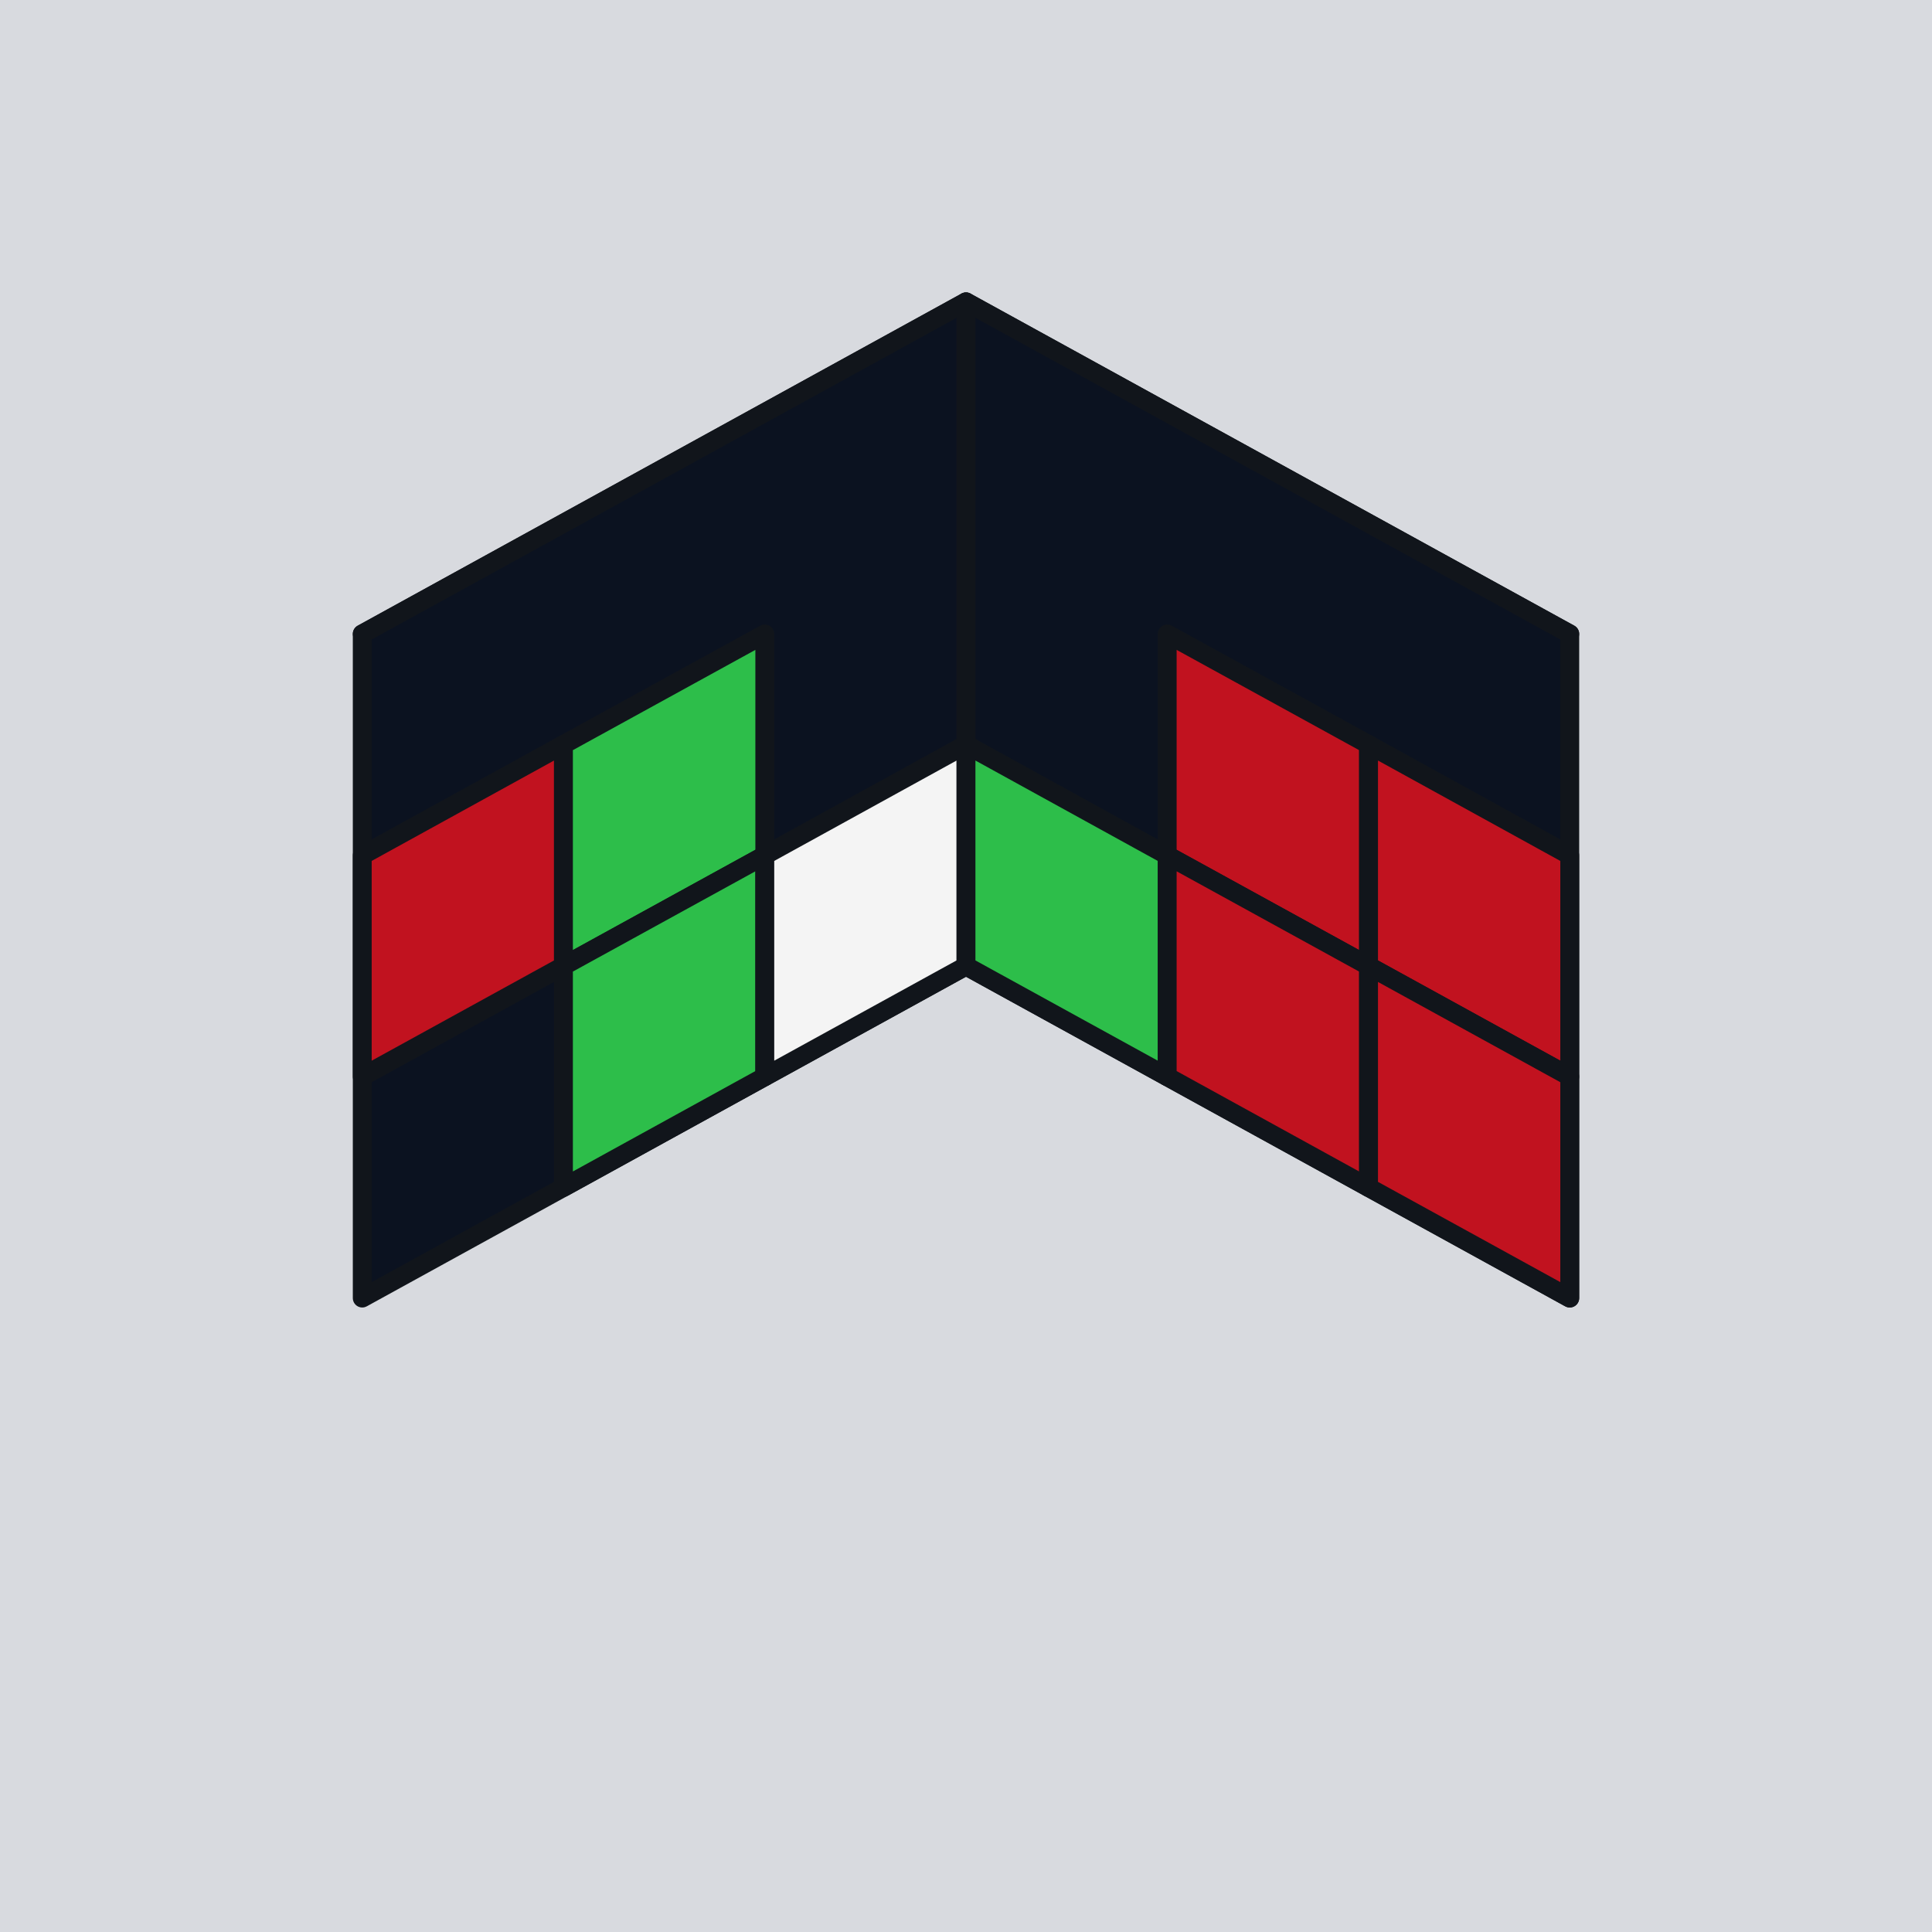
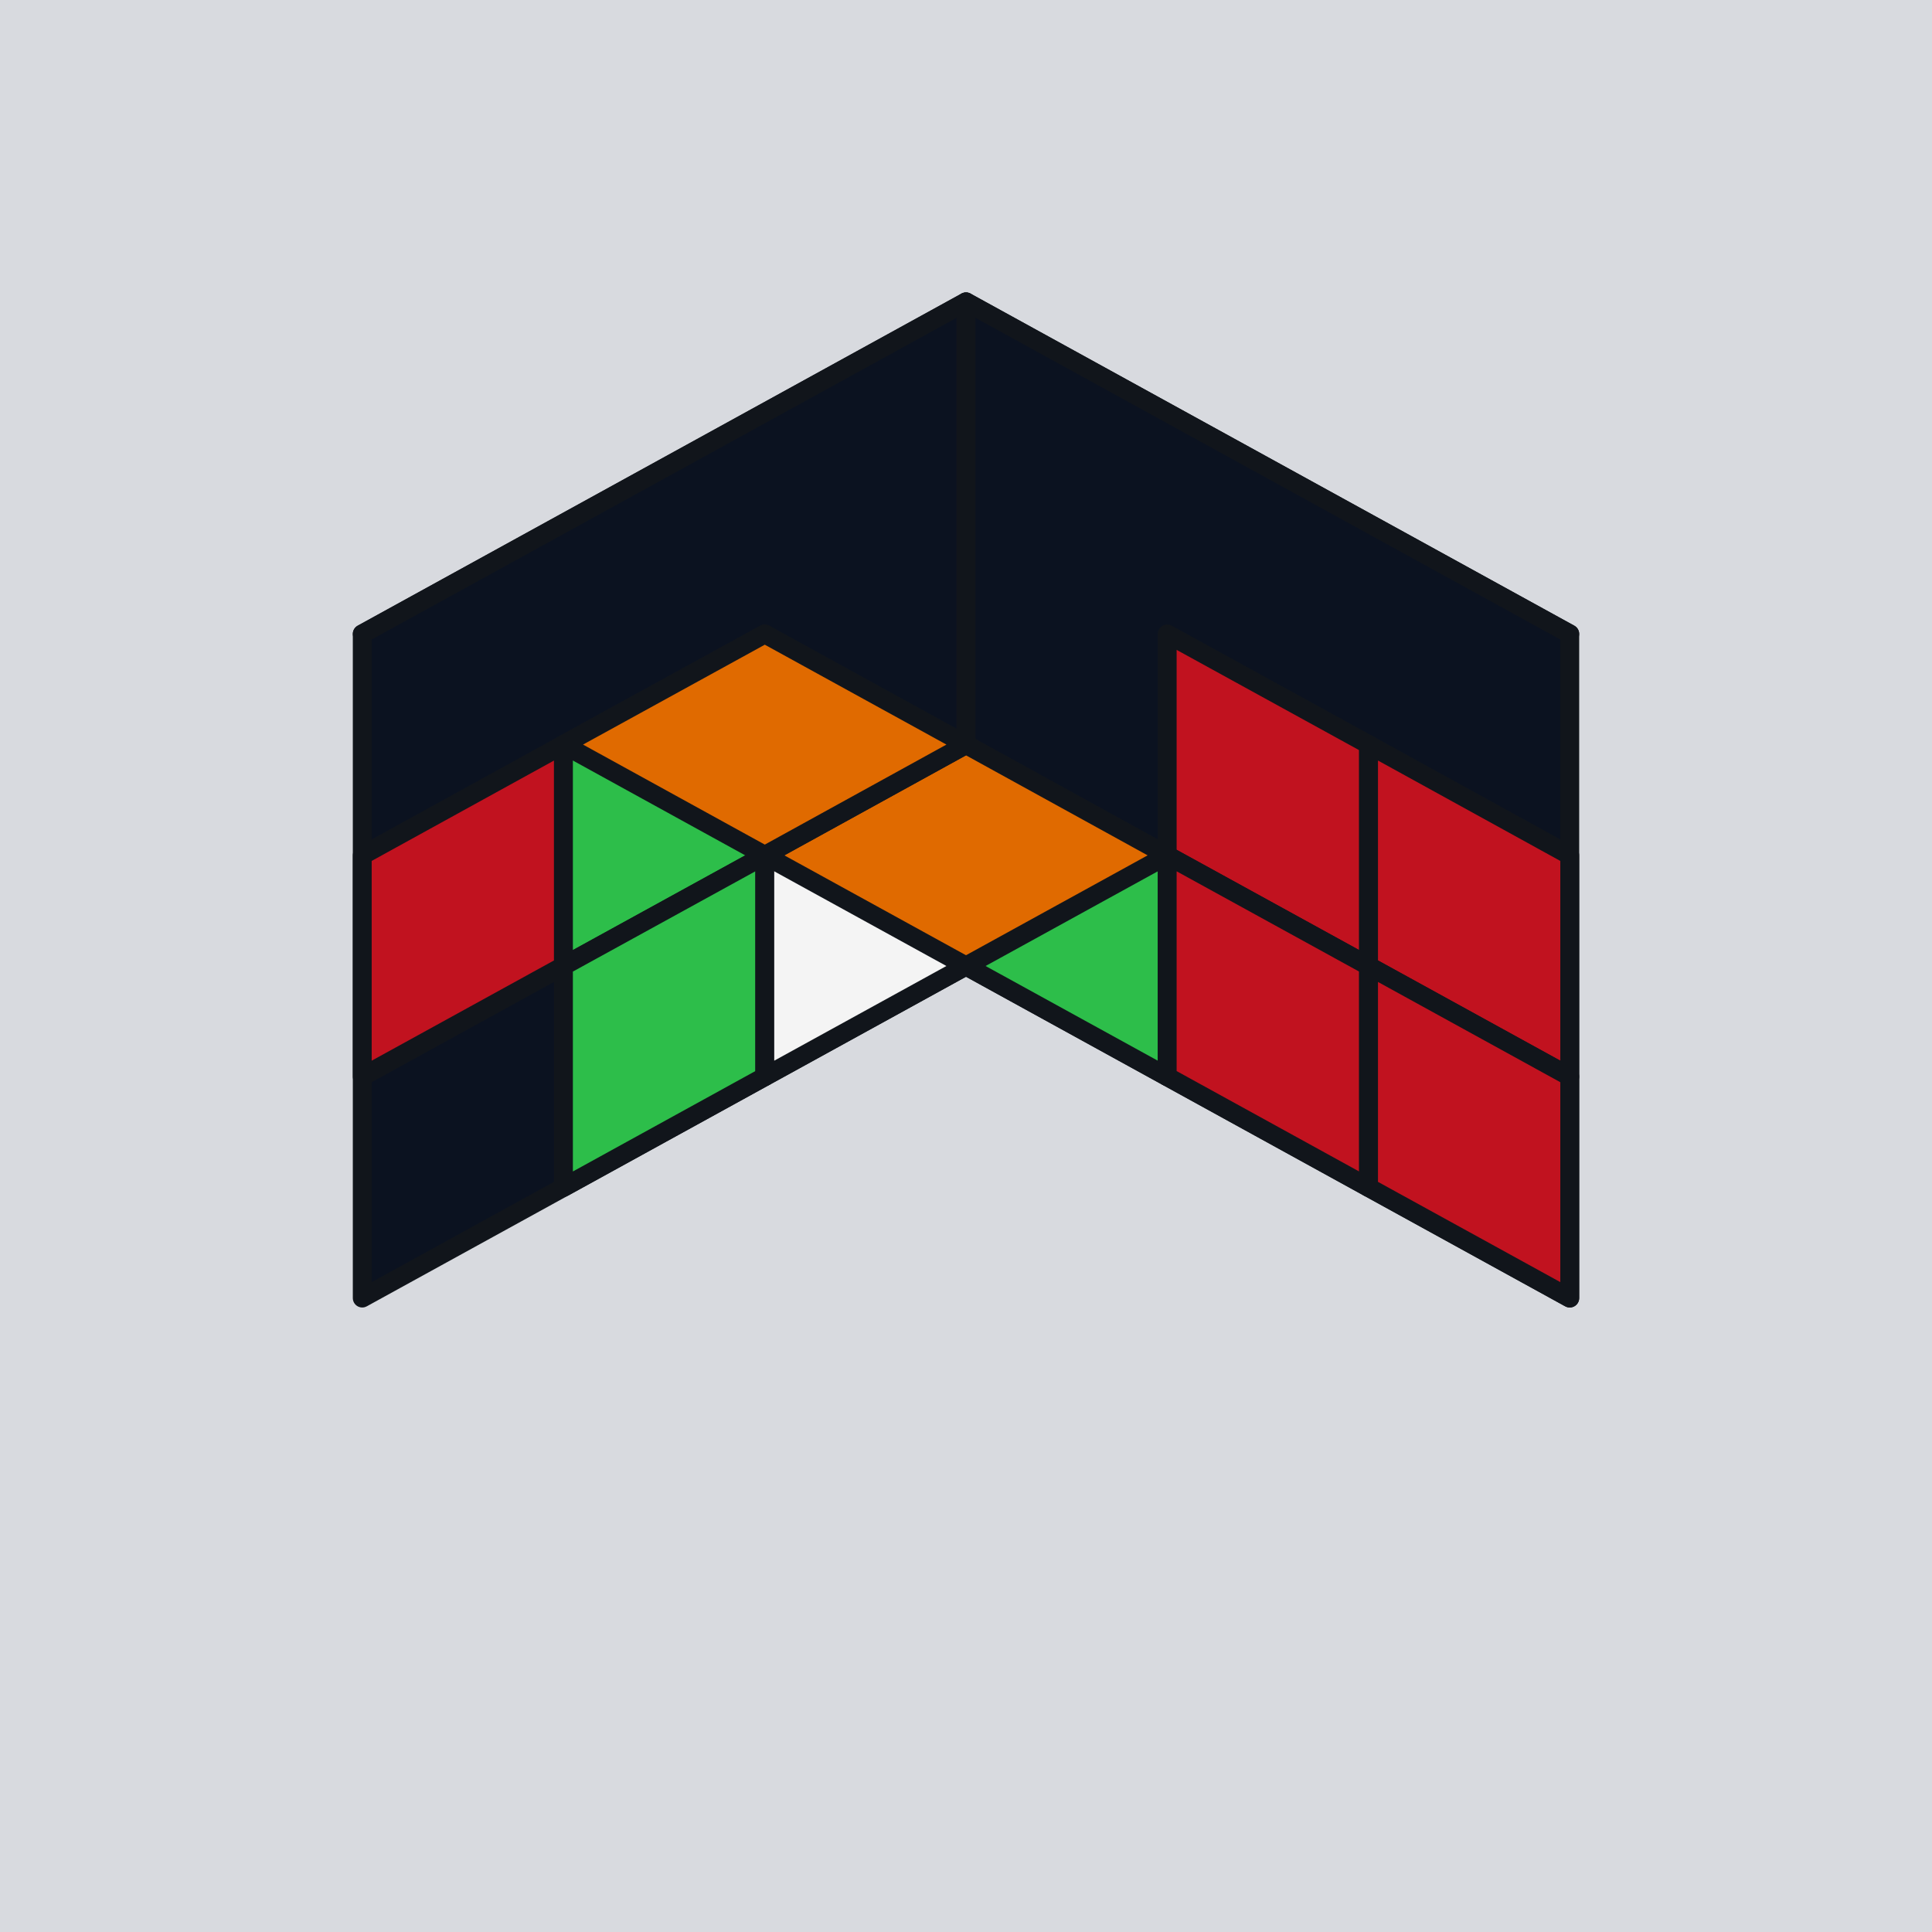
<svg xmlns="http://www.w3.org/2000/svg" viewBox="0 0 128 128">
  <rect x="0" y="0" width="128" height="128" fill="#D8DADF" />
  <polygon points="64.00,64.00 104.00,42.00 64.00,20.00 24.00,42.00" fill="#0B1220" stroke="#11151B" stroke-width="1.25" stroke-linejoin="round" />
  <polygon points="24.00,42.00 64.00,20.00 64.00,64.00 24.00,86.00" fill="#0B1220" stroke="#11151B" stroke-width="1.25" stroke-linejoin="round" />
  <polygon points="64.00,20.00 104.00,42.00 104.00,86.00 64.00,64.00" fill="#0B1220" stroke="#11151B" stroke-width="1.25" stroke-linejoin="round" />
  <polygon points="24.00,56.67 37.33,49.33 37.33,64.00 24.00,71.33" fill="#C1121F" stroke="#11151B" stroke-width="1.25" stroke-linejoin="round" />
  <polygon points="37.33,49.33 50.67,42.00 50.67,56.67 37.33,64.00" fill="#2DBE4A" stroke="#11151B" stroke-width="1.25" stroke-linejoin="round" />
  <polygon points="37.33,64.00 50.67,56.67 50.67,71.33 37.33,78.67" fill="#2DBE4A" stroke="#11151B" stroke-width="1.25" stroke-linejoin="round" />
  <polygon points="50.67,56.67 64.00,49.33 64.00,64.00 50.67,71.33" fill="#F4F4F4" stroke="#11151B" stroke-width="1.25" stroke-linejoin="round" />
  <polygon points="77.33,42.00 90.67,49.33 90.67,64.00 77.33,56.67" fill="#C1121F" stroke="#11151B" stroke-width="1.25" stroke-linejoin="round" />
  <polygon points="90.67,49.33 104.00,56.67 104.00,71.33 90.67,64.00" fill="#C1121F" stroke="#11151B" stroke-width="1.25" stroke-linejoin="round" />
  <polygon points="64.00,49.33 77.33,56.67 77.33,71.33 64.00,64.00" fill="#2DBE4A" stroke="#11151B" stroke-width="1.25" stroke-linejoin="round" />
  <polygon points="77.33,56.67 90.67,64.00 90.67,78.67 77.33,71.33" fill="#C1121F" stroke="#11151B" stroke-width="1.25" stroke-linejoin="round" />
  <polygon points="90.67,64.00 104.00,71.33 104.00,86.00 90.67,78.67" fill="#C1121F" stroke="#11151B" stroke-width="1.25" stroke-linejoin="round" />
+   <polygon points="64.00,64.00 77.33,56.67 64.00,49.33 50.67,56.67" fill="#E06A00" stroke="#11151B" stroke-width="1.25" stroke-linejoin="round" />
+   <polygon points="50.67,56.67 64.00,49.33 50.67,42.00 37.33,49.33" fill="#E06A00" stroke="#11151B" stroke-width="1.25" stroke-linejoin="round" />
</svg>
